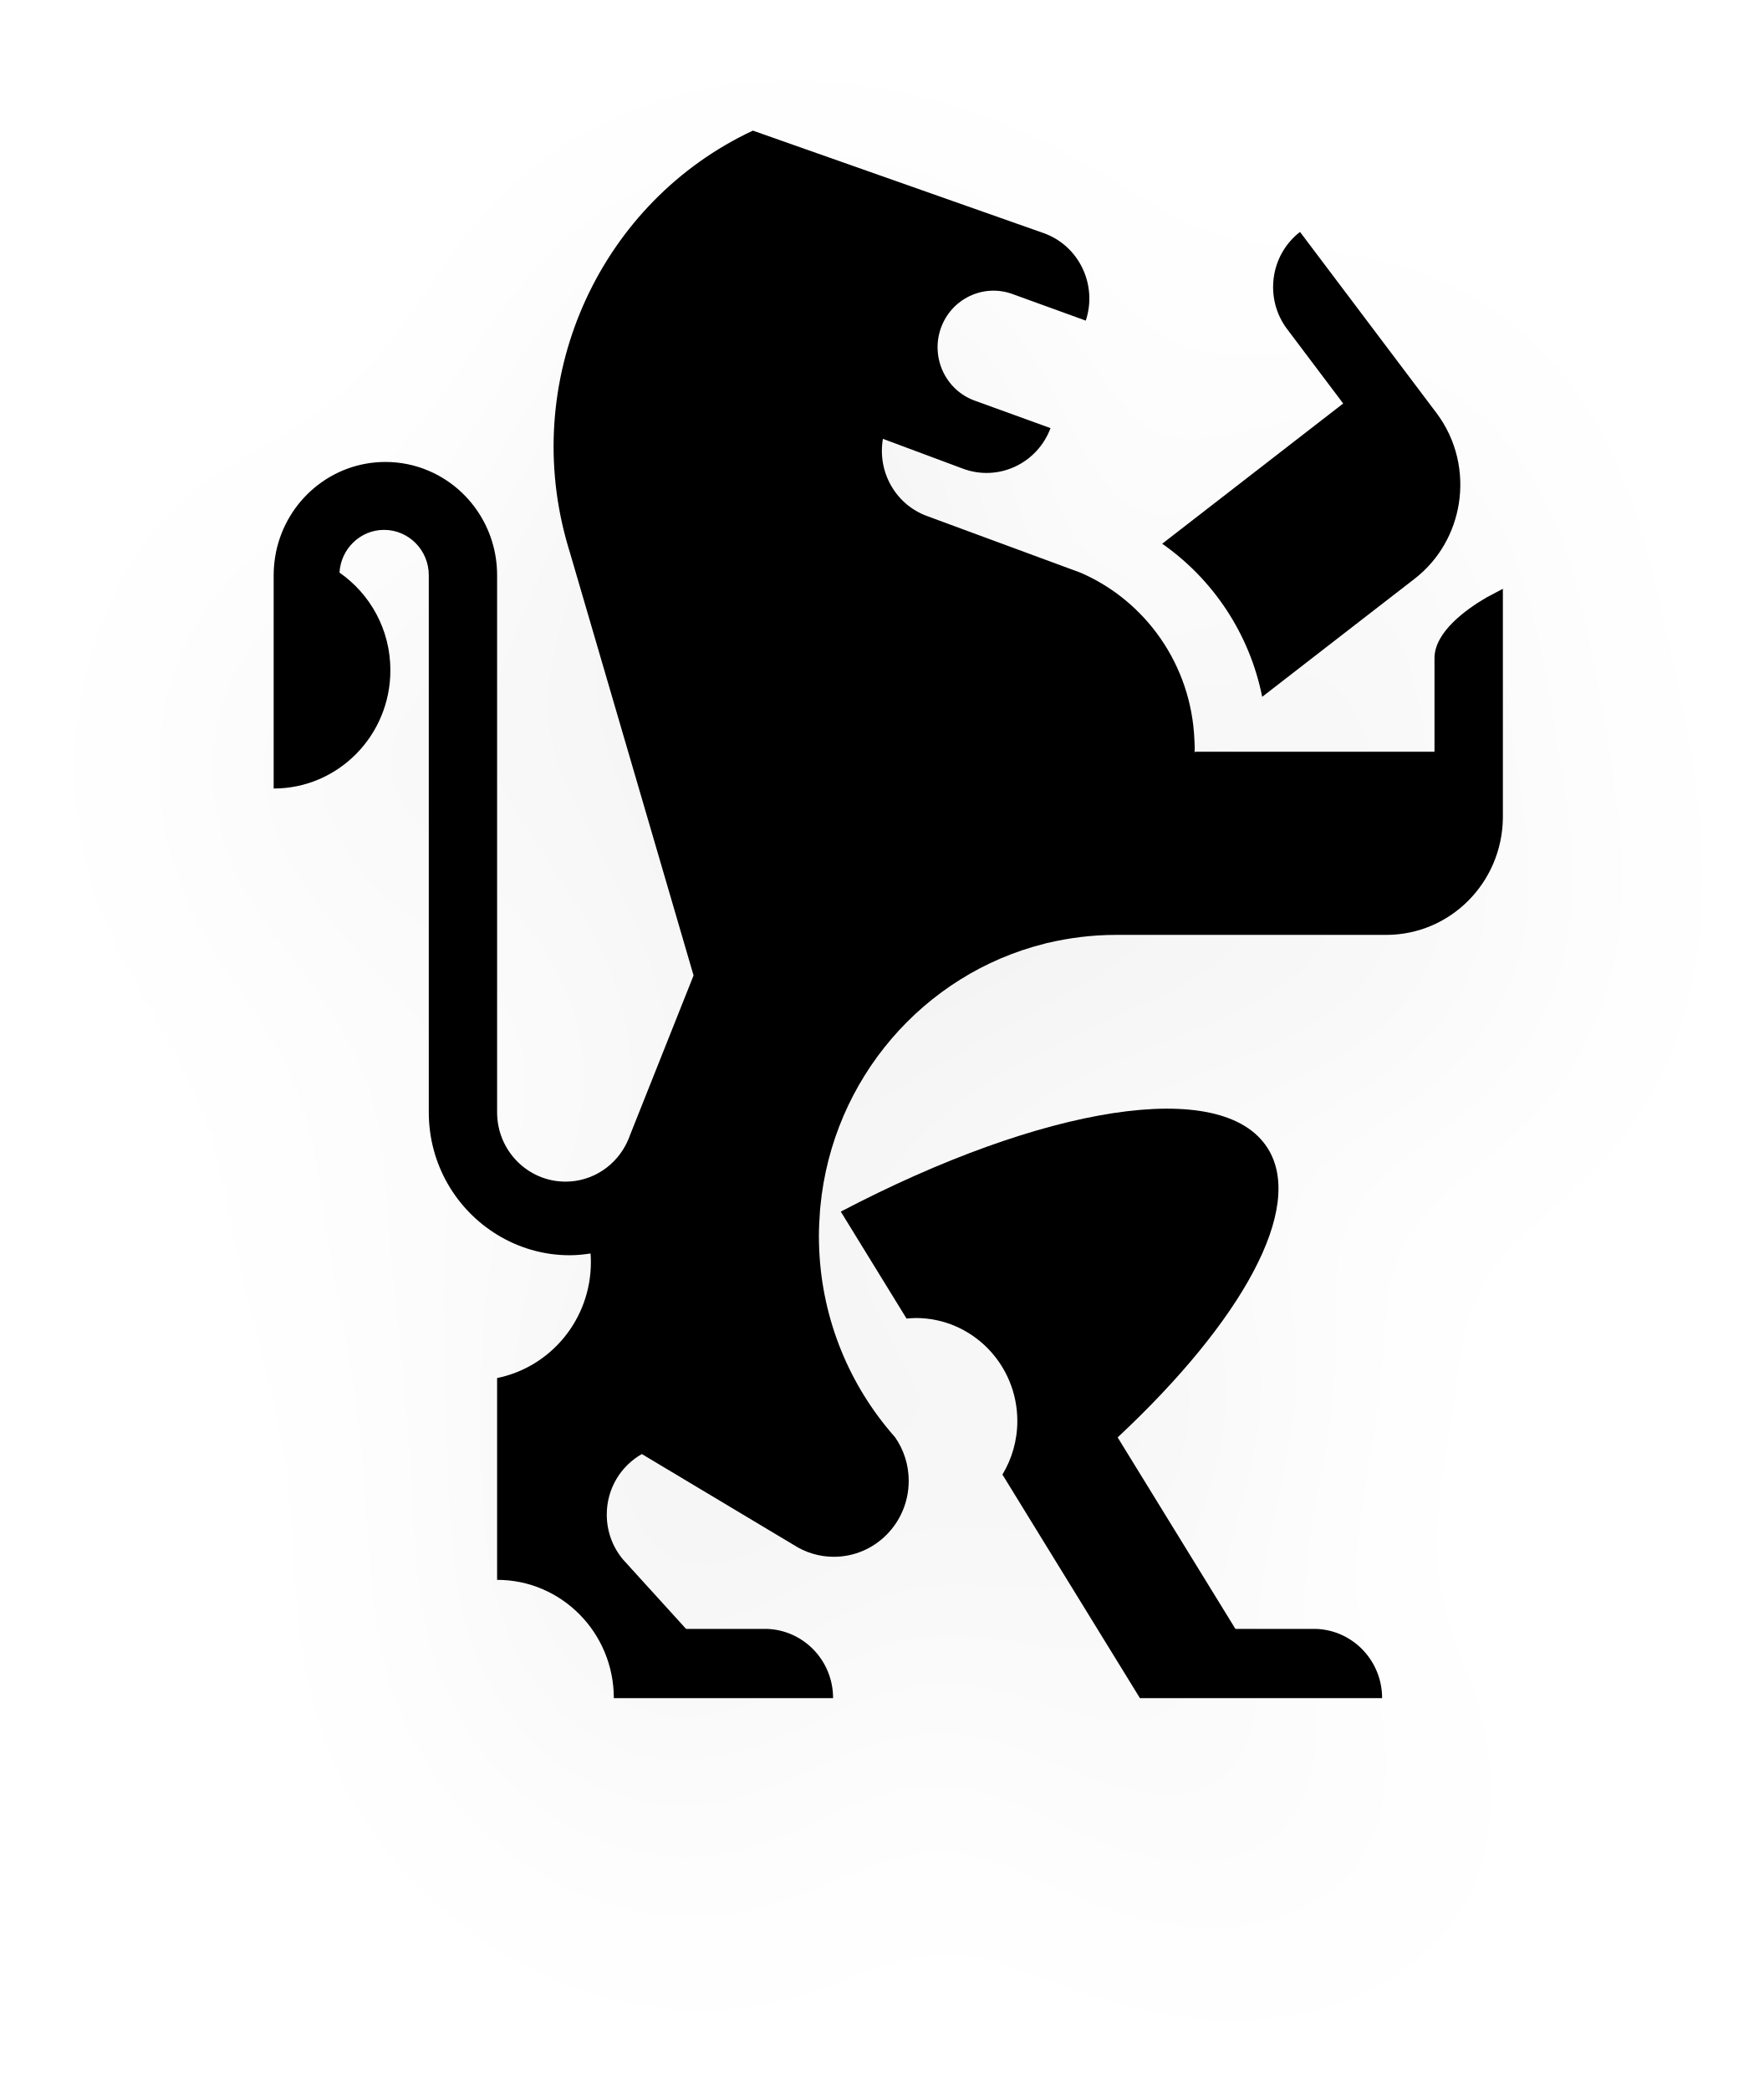
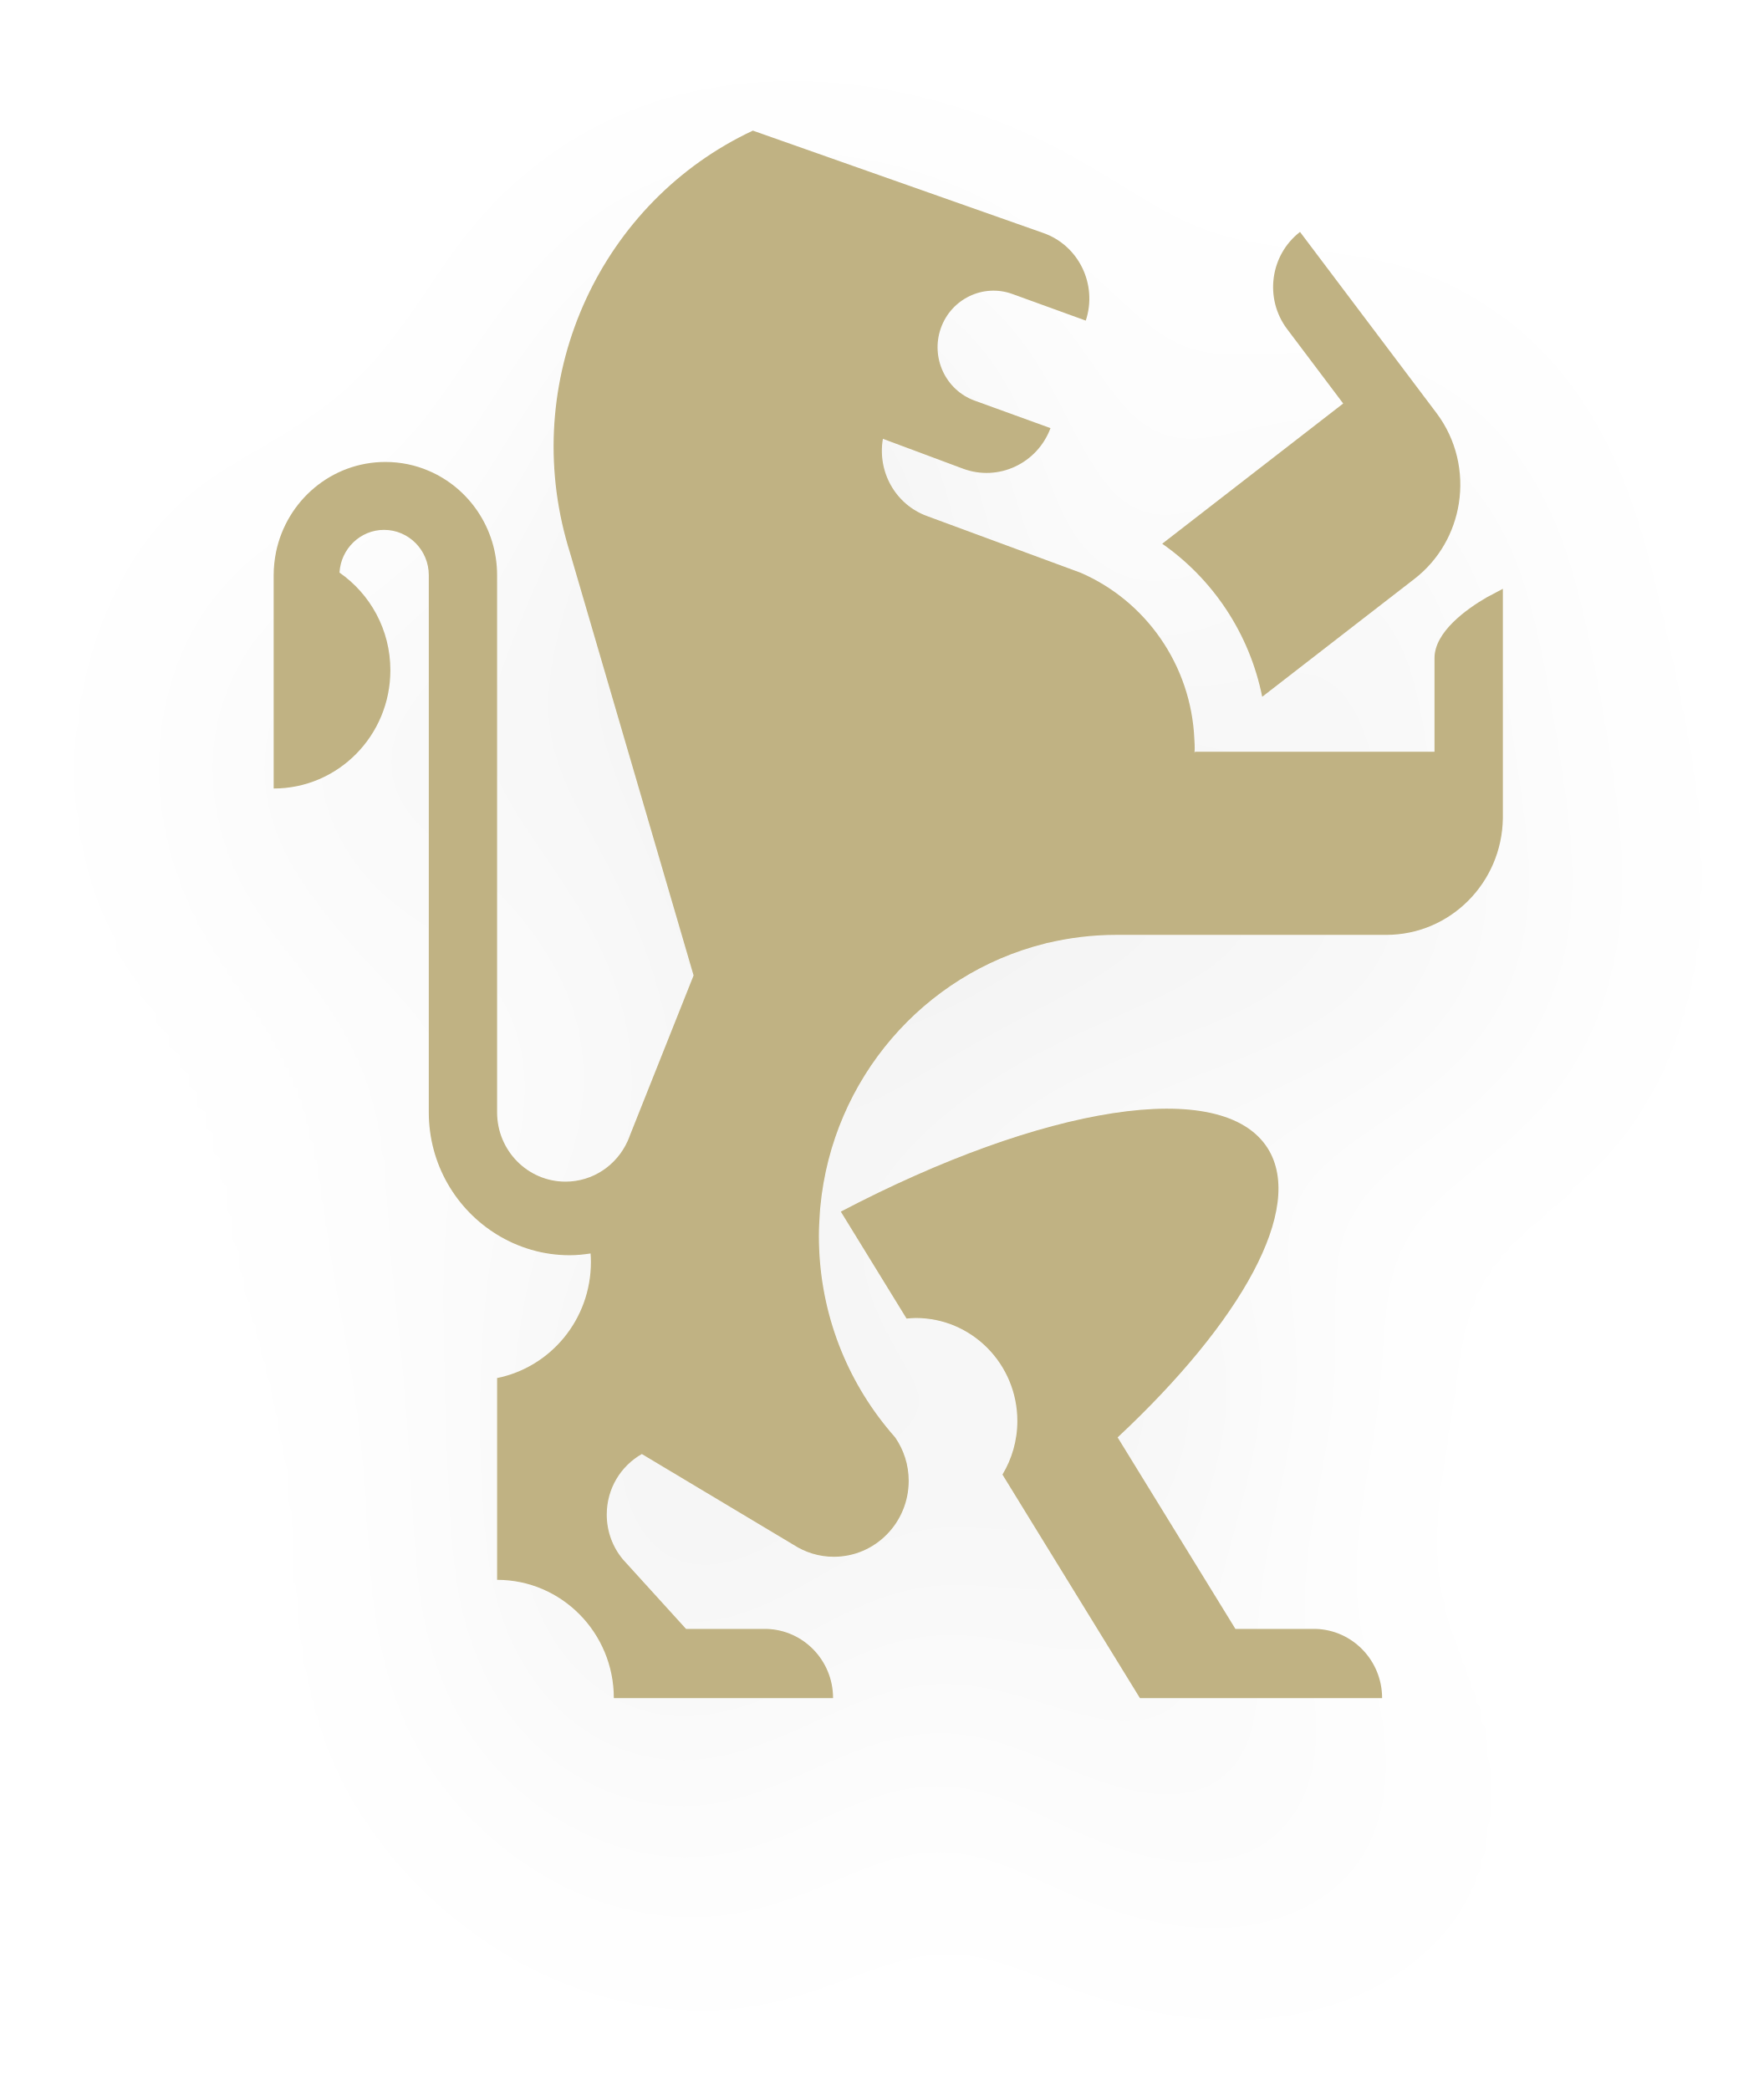
<svg xmlns="http://www.w3.org/2000/svg" width="27px" height="32px" viewBox="0 0 27 32" version="1.1">
  <defs>
    <filter x="-50%" y="-50%" width="200%" height="200%" filterUnits="objectBoundingBox" id="filter-1">
      <feOffset dx="0" dy="2" in="SourceAlpha" result="shadowOffsetOuter1" />
      <feGaussianBlur stdDeviation="2" in="shadowOffsetOuter1" result="shadowBlurOuter1" />
      <feColorMatrix values="0 0 0 0 0   0 0 0 0 0   0 0 0 0 0  0 0 0 0.05 0" type="matrix" in="shadowBlurOuter1" result="shadowMatrixOuter1" />
      <feMerge>
        <feMergeNode in="shadowMatrixOuter1" />
        <feMergeNode in="SourceGraphic" />
      </feMerge>
    </filter>
  </defs>
  <g id="OPt-2" stroke="none" stroke-width="1" fill="none" fill-rule="evenodd">
-     <g id="prog2_pro3_Mobile-Portrait_opt2-Copy-2" transform="translate(-10, -15)" fill="#000000">
+     <g id="prog2_pro3_Mobile-Portrait_opt2-Copy-2" transform="translate(-10, -15)" fill="#c0b283">
      <g id="nav">
        <g id="Group-6" filter="url(#filter-1)">
          <g id="ic_home" transform="translate(14, 17)">
            <g id="Group" transform="translate(9.6, 12) scale(-1, 1) translate(-9.6, -12) ">
              <path d="M1.542,6.862 L2.436,7.554 L3.875,8.669 C4.069,7.7 4.63,6.867 5.406,6.325 L2.635,4.178 L3.493,3.039 C3.844,2.573 3.756,1.907 3.296,1.551 L1.207,4.323 C0.898,4.733 0.79,5.235 0.864,5.708 C0.934,6.15 1.163,6.568 1.542,6.862 L1.542,6.862 Z" id="Shape" />
              <path d="M10.327,16.551 C7.236,14.931 4.483,14.473 3.788,15.585 C3.218,16.499 4.188,18.233 6.088,20.008 L4.285,22.94 L3.057,22.94 C2.492,22.956 2.039,23.424 2.039,24 L3.633,24 L5.747,24 L6.399,22.94 L7.444,21.241 L7.852,20.577 C7.708,20.338 7.624,20.057 7.624,19.757 C7.624,18.886 8.321,18.18 9.18,18.18 C9.227,18.18 9.274,18.185 9.32,18.189 L10.327,16.551 L10.327,16.551 Z" id="Shape" />
              <path d="M18.974,6.453 C18.812,5.665 18.124,5.073 17.299,5.073 C17.064,5.073 16.839,5.121 16.635,5.209 C16.021,5.471 15.589,6.088 15.589,6.807 L15.589,15.031 C15.589,15.617 15.12,16.092 14.542,16.092 C14.121,16.092 13.759,15.84 13.593,15.476 C13.578,15.444 13.565,15.411 13.553,15.377 L12.581,12.935 L14.468,6.481 C14.469,6.477 14.471,6.472 14.472,6.468 C14.495,6.396 14.515,6.323 14.535,6.251 C15.222,3.722 13.986,1.082 11.673,0 L7.23,1.566 C6.684,1.755 6.393,2.356 6.576,2.909 L7.701,2.501 C8.146,2.34 8.636,2.575 8.795,3.025 C8.954,3.476 8.722,3.973 8.277,4.134 L7.116,4.555 C7.319,5.099 7.916,5.377 8.456,5.176 L9.682,4.719 C9.769,5.22 9.492,5.725 9.004,5.902 L6.655,6.769 C5.664,7.198 4.961,8.176 4.913,9.325 C4.911,9.367 4.908,9.409 4.908,9.452 C4.908,9.478 4.911,9.504 4.911,9.53 C4.907,9.518 4.904,9.51 4.904,9.51 L1.237,9.51 L1.237,8.076 C1.237,7.676 0.749,7.327 0.439,7.147 L0.19,7.015 L0.19,10.528 C0.204,11.517 0.997,12.314 1.976,12.314 L6.111,12.314 C6.478,12.314 6.834,12.359 7.175,12.441 C7.158,12.437 7.142,12.431 7.125,12.426 C7.143,12.432 7.161,12.437 7.179,12.441 C7.19,12.444 7.2,12.447 7.211,12.45 C9.054,12.912 10.454,14.514 10.64,16.477 C10.644,16.511 10.646,16.545 10.648,16.58 C10.656,16.694 10.662,16.808 10.662,16.924 C10.662,18.028 10.278,19.042 9.639,19.836 C9.593,19.894 9.544,19.951 9.495,20.007 C9.364,20.196 9.287,20.425 9.287,20.673 C9.287,21.315 9.8,21.836 10.434,21.836 C10.661,21.836 10.873,21.768 11.052,21.652 L13.373,20.263 C13.694,20.445 13.91,20.791 13.91,21.19 C13.91,21.453 13.816,21.694 13.659,21.88 L12.696,22.94 L11.52,22.94 L11.52,22.94 L11.463,22.94 C10.898,22.956 10.445,23.424 10.445,24 L12.538,24 L12.538,24 L13.802,24 C13.802,23 14.602,22.189 15.589,22.189 L15.589,19.099 C14.77,18.934 14.153,18.202 14.153,17.323 C14.153,17.279 14.155,17.236 14.158,17.192 C14.263,17.208 14.369,17.219 14.478,17.219 C14.885,17.219 15.264,17.103 15.589,16.904 C16.215,16.521 16.635,15.827 16.635,15.031 L16.635,6.807 C16.635,6.424 16.942,6.113 17.32,6.113 C17.684,6.113 17.981,6.403 18.002,6.767 C17.532,7.094 17.223,7.641 17.223,8.262 C17.223,9.263 18.023,10.073 19.01,10.073 L19.01,6.807 C19.01,6.686 18.997,6.567 18.974,6.453 L18.974,6.453 Z" id="Shape" />
            </g>
          </g>
        </g>
      </g>
    </g>
  </g>
</svg>
